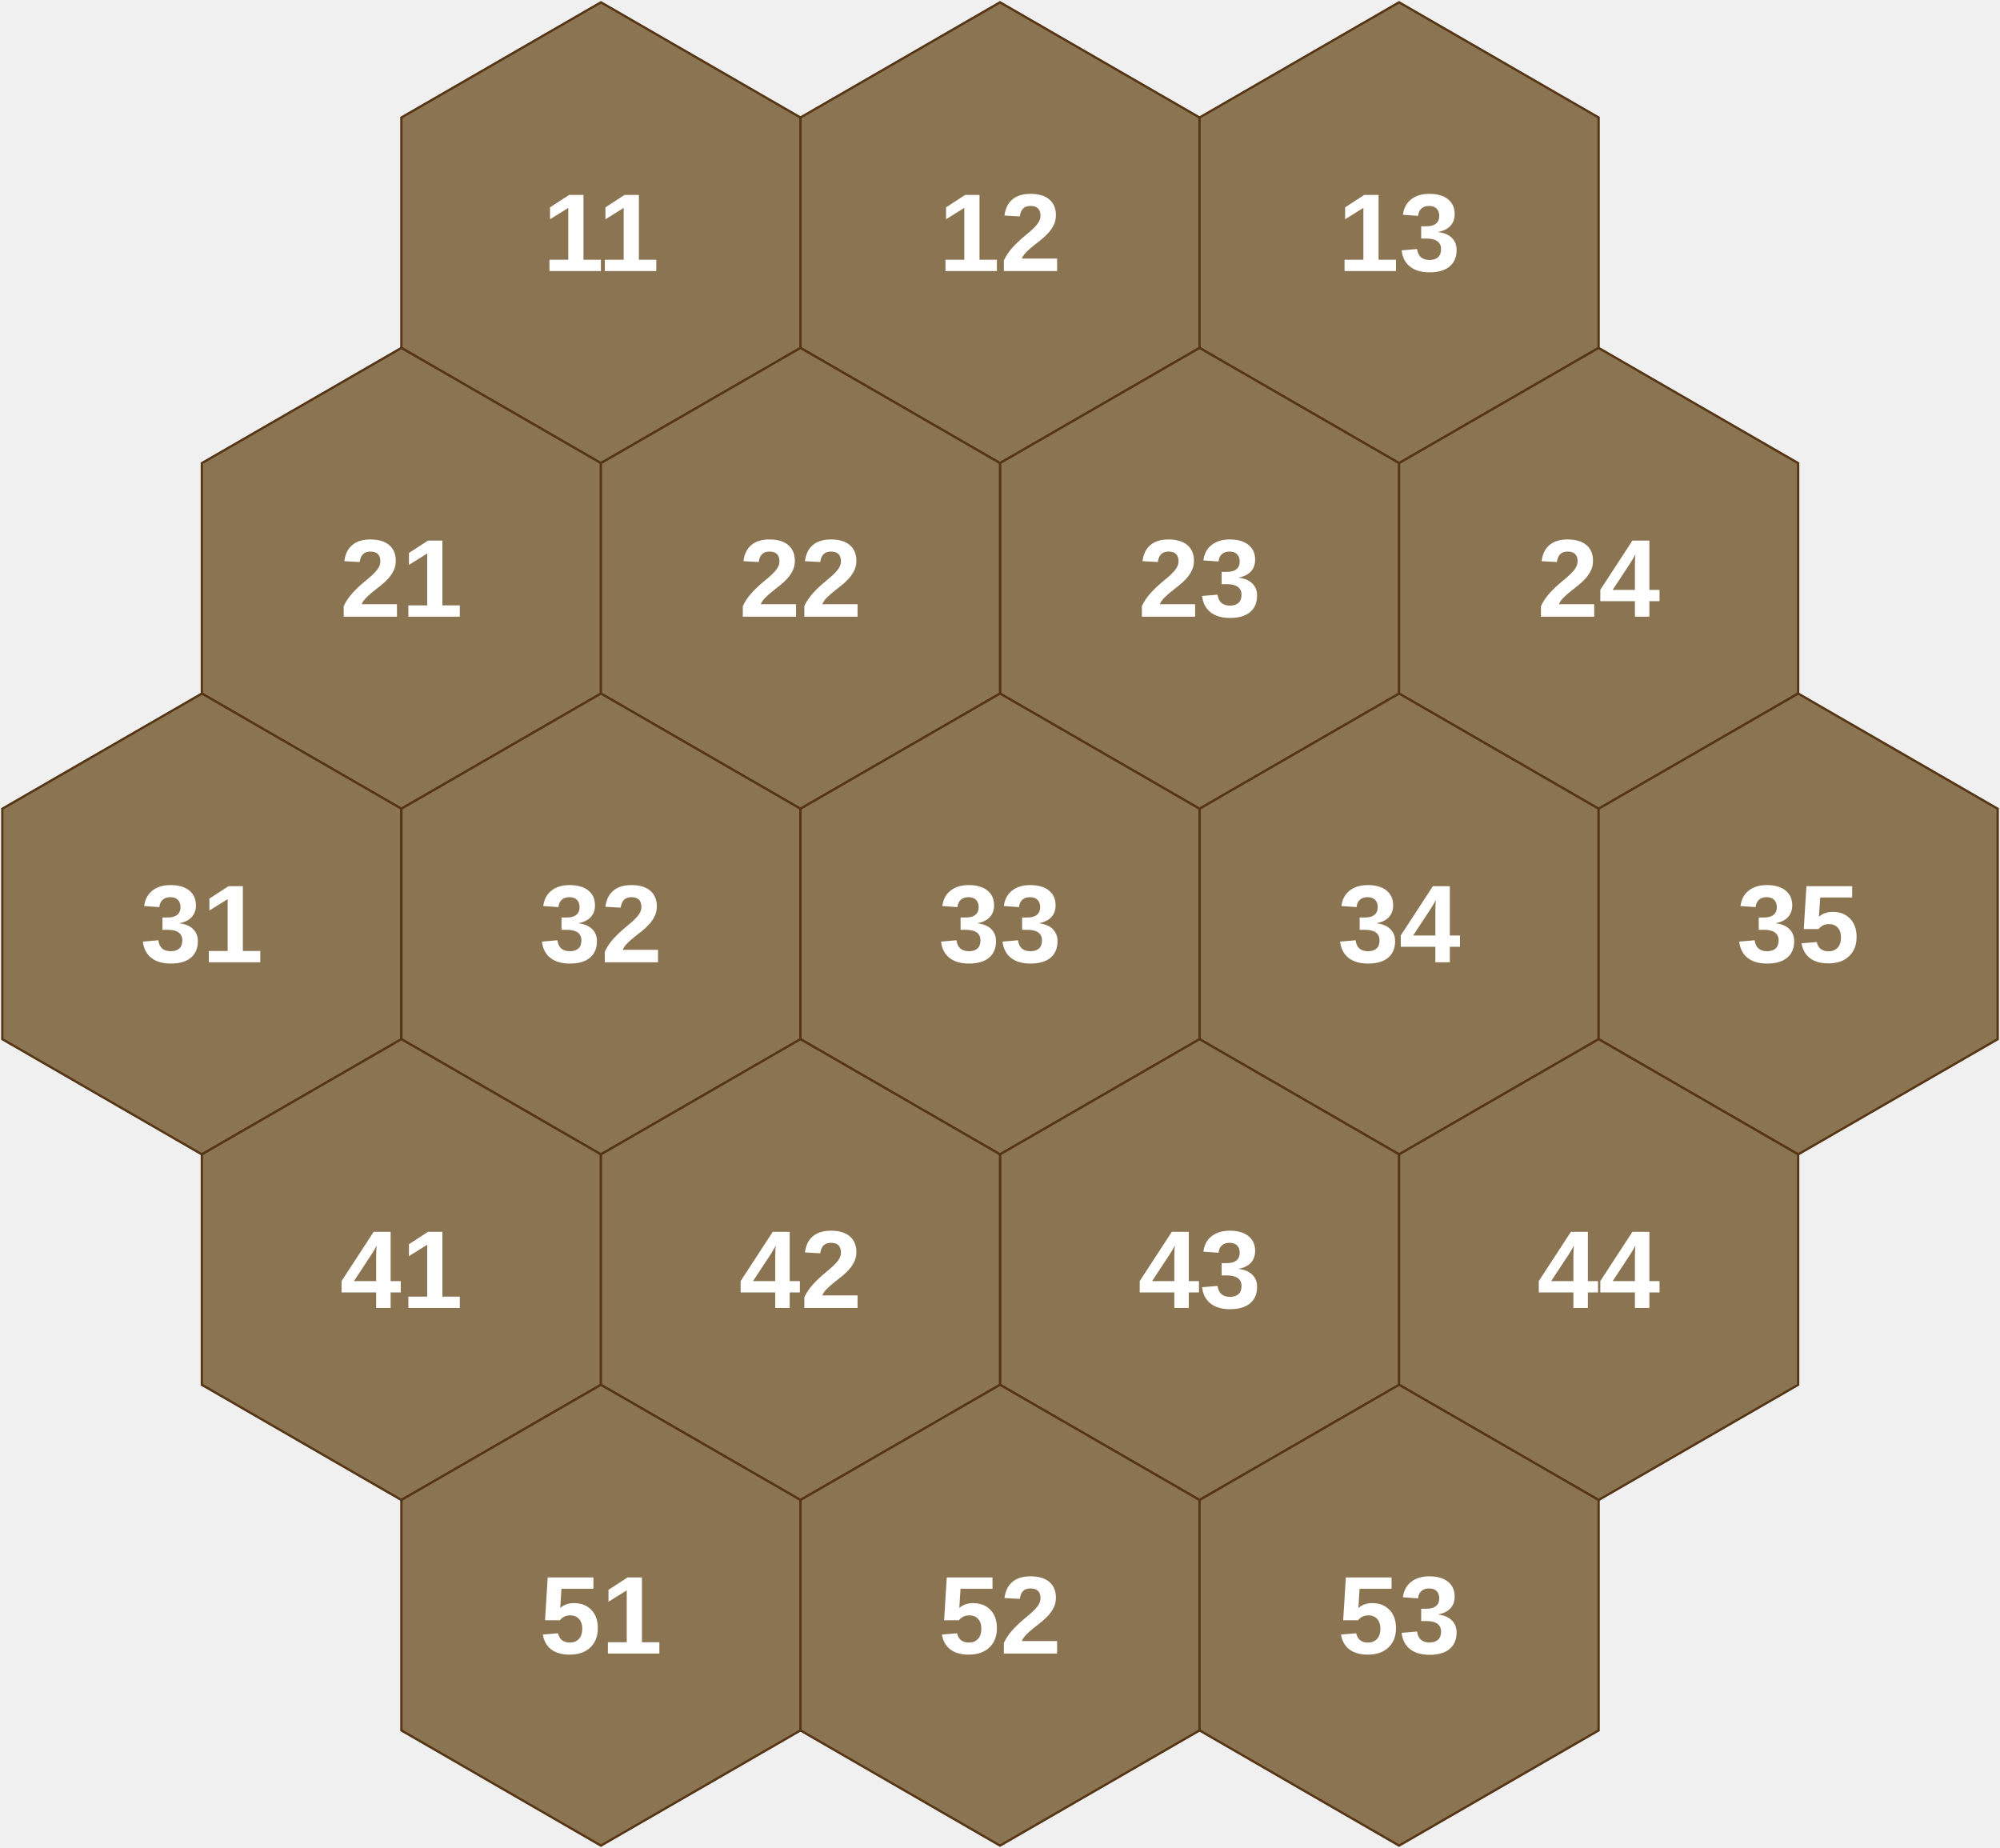
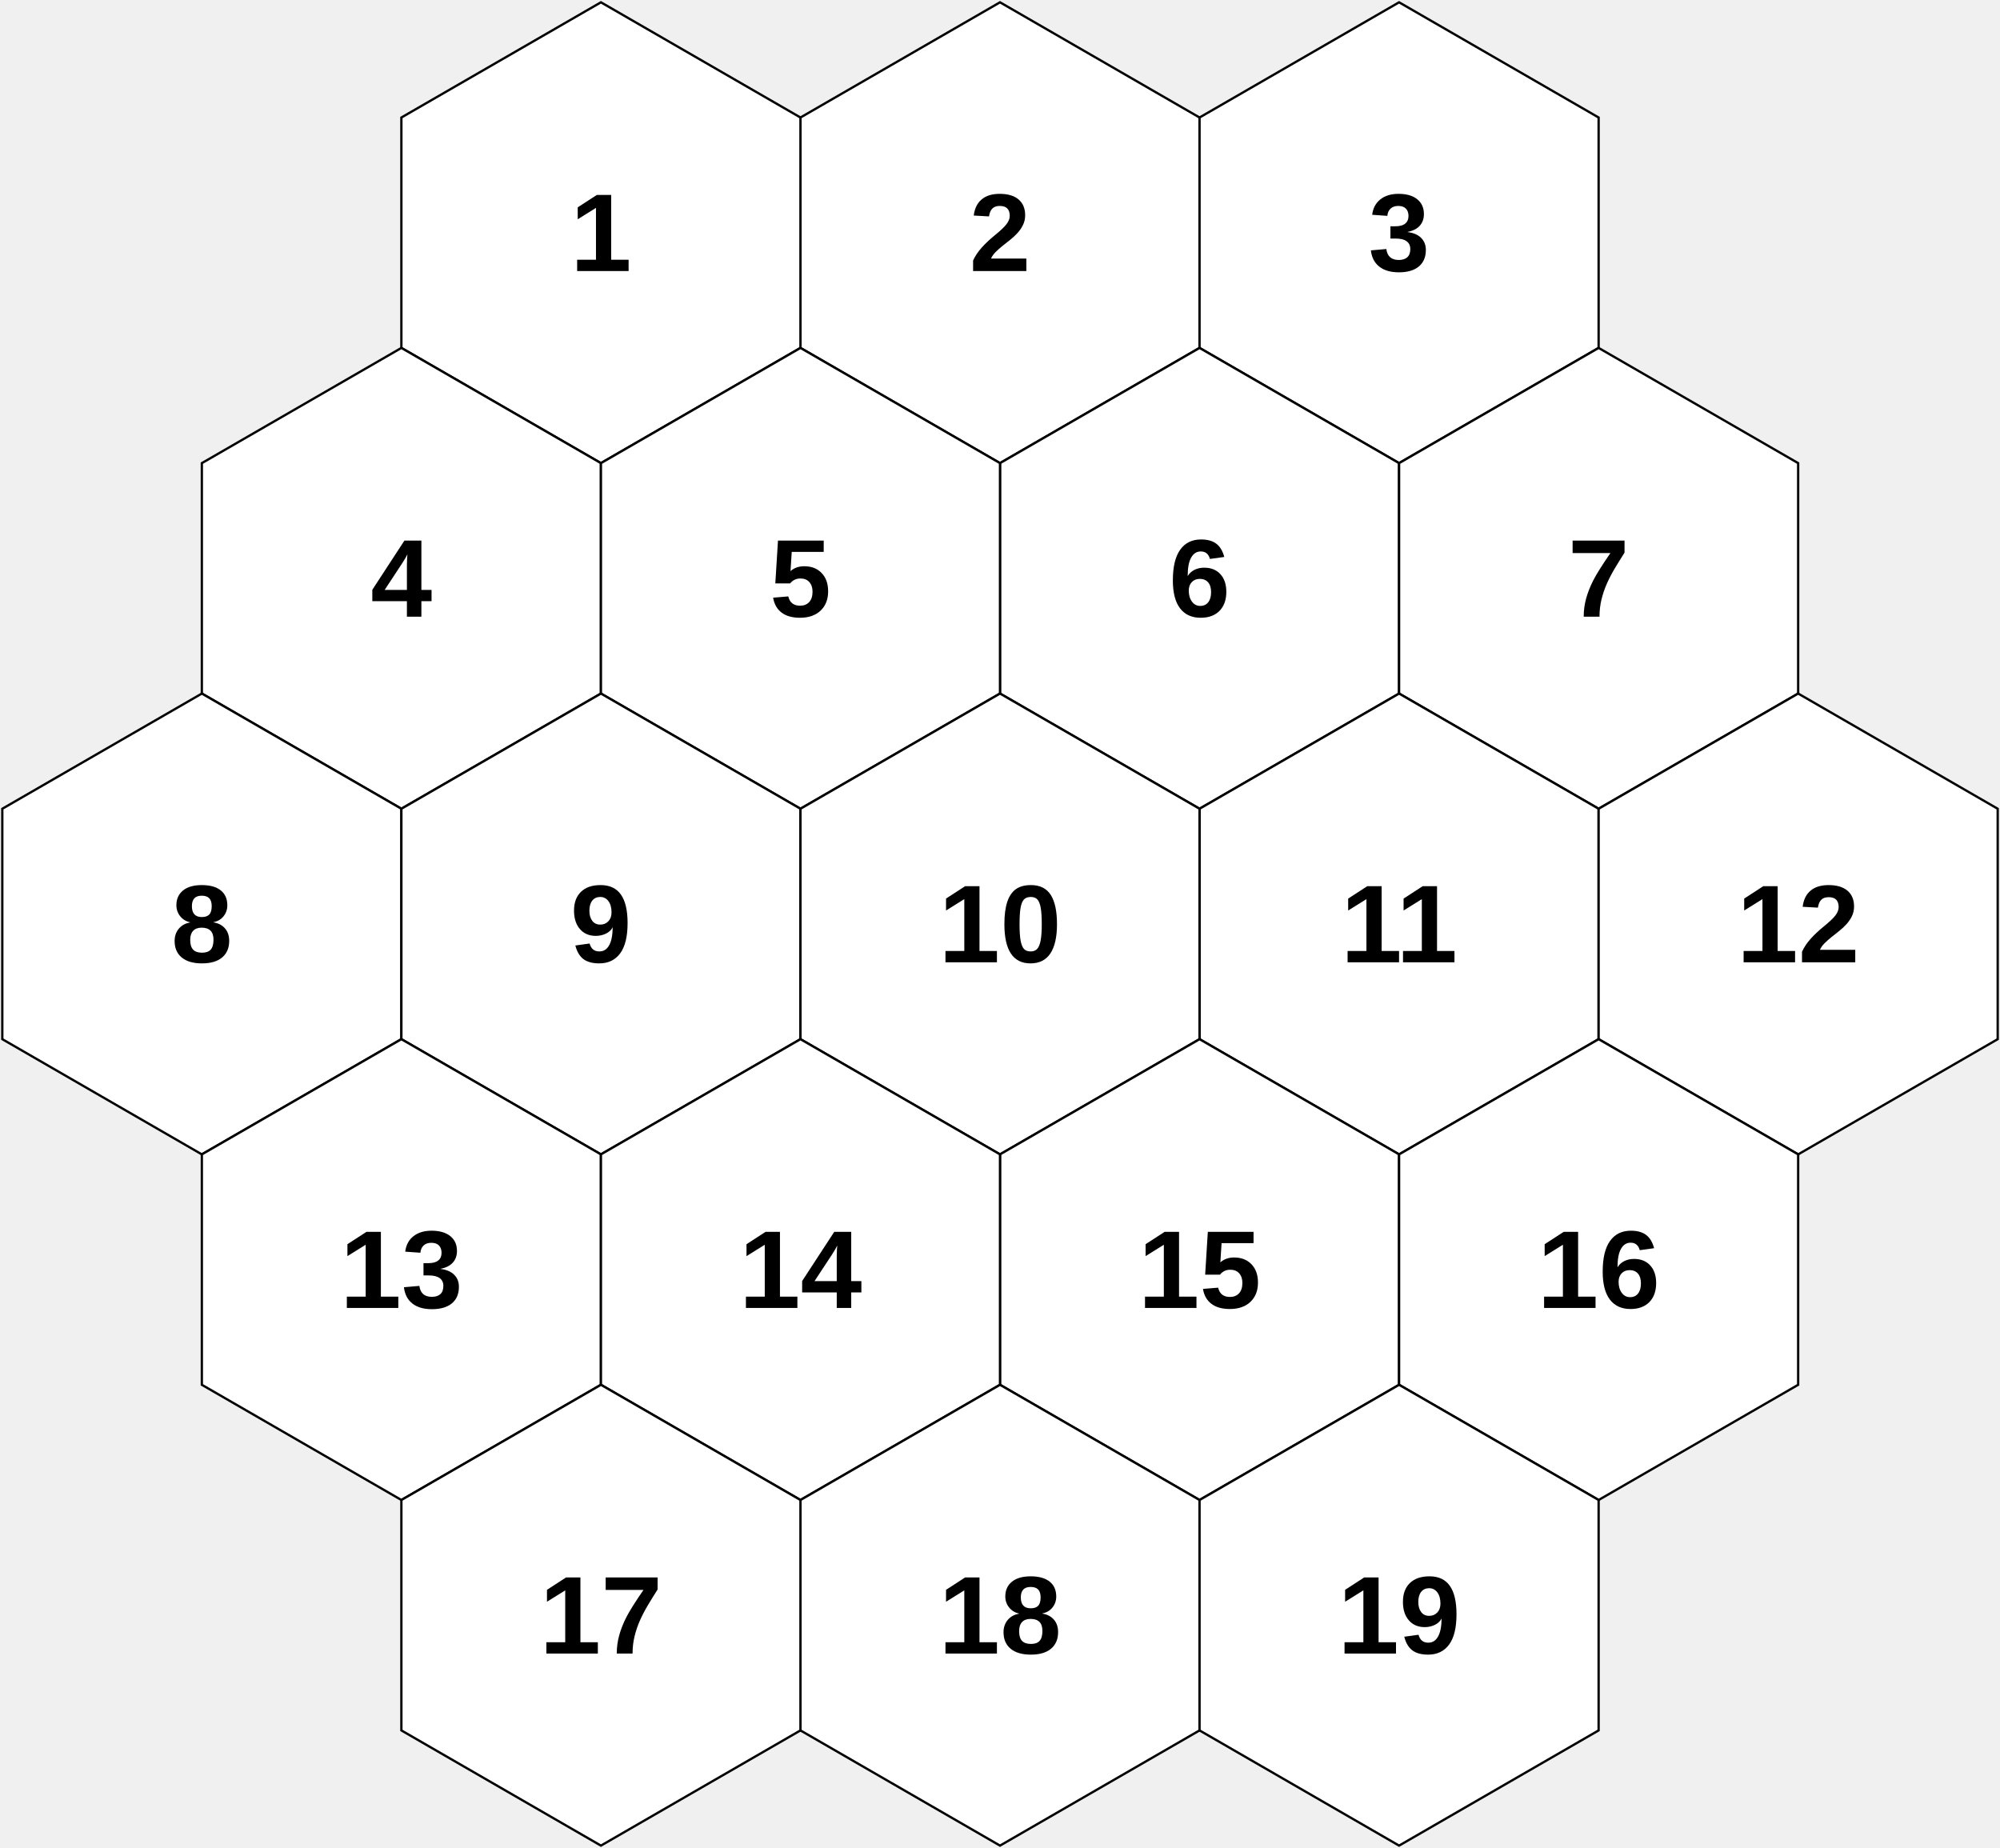
<svg xmlns="http://www.w3.org/2000/svg" width="868" height="802" viewBox="-34 -1 868 802">
-   <polygon points="400,0 486.6,50 486.6,150 400,200 313.4,150 313.4,50" fill="#8b7452" stroke="#563515" />
-   <text x="400" y="100" font-family="Arial" font-size="48" fill="white" font-weight="bold" text-anchor="middle" dominant-baseline="central">12</text>
-   <polygon points="226.8,0 313.4,50 313.4,150 226.8,200 140.2,150 140.2,50" fill="#8b7452" stroke="#563515" />
-   <text x="226.8" y="100" font-family="Arial" font-size="48" fill="white" font-weight="bold" text-anchor="middle" dominant-baseline="central">11</text>
-   <polygon points="573.2,0 659.8,50 659.8,150 573.2,200 486.6,150 486.6,50" fill="#8b7452" stroke="#563515" />
-   <text x="573.2" y="100" font-family="Arial" font-size="48" fill="white" font-weight="bold" text-anchor="middle" dominant-baseline="central">13</text>
-   <polygon points="140.2,150 226.8,200 226.8,300 140.2,350 53.6,300 53.6,200" fill="#8b7452" stroke="#563515" />
-   <text x="140.2" y="250" font-family="Arial" font-size="48" fill="white" font-weight="bold" text-anchor="middle" dominant-baseline="central">21</text>
-   <polygon points="486.6,150 573.2,200 573.2,300 486.6,350 400,300 400,200" fill="#8b7452" stroke="#563515" />
-   <text x="486.6" y="250" font-family="Arial" font-size="48" fill="white" font-weight="bold" text-anchor="middle" dominant-baseline="central">23</text>
-   <polygon points="313.4,150 400,200 400,300 313.4,350 226.8,300 226.8,200" fill="#8b7452" stroke="#563515" />
-   <text x="313.4" y="250" font-family="Arial" font-size="48" fill="white" font-weight="bold" text-anchor="middle" dominant-baseline="central">22</text>
-   <polygon points="659.8,150 746.4,200 746.4,300 659.8,350 573.2,300 573.2,200" fill="#8b7452" stroke="#563515" />
-   <text x="659.8" y="250" font-family="Arial" font-size="48" fill="white" font-weight="bold" text-anchor="middle" dominant-baseline="central">24</text>
-   <polygon points="53.6,300 140.2,350 140.2,450 53.6,500 -33,450 -33,350" fill="#8b7452" stroke="#563515" />
-   <text x="53.6" y="400" font-family="Arial" font-size="48" fill="white" font-weight="bold" text-anchor="middle" dominant-baseline="central">31</text>
-   <polygon points="226.8,300 313.4,350 313.4,450 226.8,500 140.2,450 140.2,350" fill="#8b7452" stroke="#563515" />
-   <text x="226.8" y="400" font-family="Arial" font-size="48" fill="white" font-weight="bold" text-anchor="middle" dominant-baseline="central">32</text>
-   <polygon points="573.2,300 659.8,350 659.8,450 573.2,500 486.6,450 486.6,350" fill="#8b7452" stroke="#563515" />
-   <text x="573.2" y="400" font-family="Arial" font-size="48" fill="white" font-weight="bold" text-anchor="middle" dominant-baseline="central">34</text>
-   <polygon points="400,300 486.6,350 486.6,450 400,500 313.4,450 313.4,350" fill="#8b7452" stroke="#563515" />
-   <text x="400" y="400" font-family="Arial" font-size="48" fill="white" font-weight="bold" text-anchor="middle" dominant-baseline="central">33</text>
-   <polygon points="746.4,300 833,350 833,450 746.4,500 659.8,450 659.8,350" fill="#8b7452" stroke="#563515" />
-   <text x="746.4" y="400" font-family="Arial" font-size="48" fill="white" font-weight="bold" text-anchor="middle" dominant-baseline="central">35</text>
-   <polygon points="140.2,450 226.8,500 226.8,600 140.2,650 53.6,600 53.6,500" fill="#8b7452" stroke="#563515" />
-   <text x="140.2" y="550" font-family="Arial" font-size="48" fill="white" font-weight="bold" text-anchor="middle" dominant-baseline="central">41</text>
-   <polygon points="486.6,450 573.2,500 573.2,600 486.6,650 400,600 400,500" fill="#8b7452" stroke="#563515" />
-   <text x="486.6" y="550" font-family="Arial" font-size="48" fill="white" font-weight="bold" text-anchor="middle" dominant-baseline="central">43</text>
-   <polygon points="313.4,450 400,500 400,600 313.4,650 226.8,600 226.8,500" fill="#8b7452" stroke="#563515" />
-   <text x="313.4" y="550" font-family="Arial" font-size="48" fill="white" font-weight="bold" text-anchor="middle" dominant-baseline="central">42</text>
-   <polygon points="659.8,450 746.4,500 746.4,600 659.8,650 573.2,600 573.2,500" fill="#8b7452" stroke="#563515" />
-   <text x="659.8" y="550" font-family="Arial" font-size="48" fill="white" font-weight="bold" text-anchor="middle" dominant-baseline="central">44</text>
-   <polygon points="400,600 486.6,650 486.6,750 400,800 313.4,750 313.4,650" fill="#8b7452" stroke="#563515" />
-   <text x="400" y="700" font-family="Arial" font-size="48" fill="white" font-weight="bold" text-anchor="middle" dominant-baseline="central">52</text>
-   <polygon points="226.8,600 313.4,650 313.4,750 226.8,800 140.2,750 140.2,650" fill="#8b7452" stroke="#563515" />
-   <text x="226.8" y="700" font-family="Arial" font-size="48" fill="white" font-weight="bold" text-anchor="middle" dominant-baseline="central">51</text>
-   <polygon points="573.2,600 659.8,650 659.8,750 573.2,800 486.6,750 486.6,650" fill="#8b7452" stroke="#563515" />
-   <text x="573.2" y="700" font-family="Arial" font-size="48" fill="white" font-weight="bold" text-anchor="middle" dominant-baseline="central">53</text>
+   <polygon points="400,0 486.6,50 486.6,150 400,200 313.4,150 313.4,50" fill="#ffffff" stroke="#000000" />
+   <text x="400" y="100" font-family="Arial" font-size="48" fill="#000000" font-weight="bold" text-anchor="middle" dominant-baseline="central">2</text>
+   <polygon points="226.8,0 313.4,50 313.4,150 226.8,200 140.2,150 140.2,50" fill="#ffffff" stroke="#000000" />
+   <text x="226.8" y="100" font-family="Arial" font-size="48" fill="#000000" font-weight="bold" text-anchor="middle" dominant-baseline="central">1</text>
+   <polygon points="573.2,0 659.8,50 659.8,150 573.2,200 486.6,150 486.6,50" fill="#ffffff" stroke="#000000" />
+   <text x="573.2" y="100" font-family="Arial" font-size="48" fill="#000000" font-weight="bold" text-anchor="middle" dominant-baseline="central">3</text>
+   <polygon points="140.2,150 226.8,200 226.8,300 140.2,350 53.6,300 53.6,200" fill="#ffffff" stroke="#000000" />
+   <text x="140.2" y="250" font-family="Arial" font-size="48" fill="#000000" font-weight="bold" text-anchor="middle" dominant-baseline="central">4</text>
+   <polygon points="486.6,150 573.2,200 573.2,300 486.6,350 400,300 400,200" fill="#ffffff" stroke="#000000" />
+   <text x="486.6" y="250" font-family="Arial" font-size="48" fill="#000000" font-weight="bold" text-anchor="middle" dominant-baseline="central">6</text>
+   <polygon points="313.4,150 400,200 400,300 313.4,350 226.8,300 226.8,200" fill="#ffffff" stroke="#000000" />
+   <text x="313.4" y="250" font-family="Arial" font-size="48" fill="#000000" font-weight="bold" text-anchor="middle" dominant-baseline="central">5</text>
+   <polygon points="659.8,150 746.4,200 746.4,300 659.8,350 573.2,300 573.2,200" fill="#ffffff" stroke="#000000" />
+   <text x="659.8" y="250" font-family="Arial" font-size="48" fill="#000000" font-weight="bold" text-anchor="middle" dominant-baseline="central">7</text>
+   <polygon points="53.6,300 140.2,350 140.2,450 53.6,500 -33,450 -33,350" fill="#ffffff" stroke="#000000" />
+   <text x="53.6" y="400" font-family="Arial" font-size="48" fill="#000000" font-weight="bold" text-anchor="middle" dominant-baseline="central">8</text>
+   <polygon points="226.8,300 313.4,350 313.4,450 226.8,500 140.2,450 140.2,350" fill="#ffffff" stroke="#000000" />
+   <text x="226.8" y="400" font-family="Arial" font-size="48" fill="#000000" font-weight="bold" text-anchor="middle" dominant-baseline="central">9</text>
+   <polygon points="573.2,300 659.8,350 659.8,450 573.2,500 486.6,450 486.6,350" fill="#ffffff" stroke="#000000" />
+   <text x="573.2" y="400" font-family="Arial" font-size="48" fill="#000000" font-weight="bold" text-anchor="middle" dominant-baseline="central">11</text>
+   <polygon points="400,300 486.6,350 486.6,450 400,500 313.4,450 313.4,350" fill="#ffffff" stroke="#000000" />
+   <text x="400" y="400" font-family="Arial" font-size="48" fill="#000000" font-weight="bold" text-anchor="middle" dominant-baseline="central">10</text>
+   <polygon points="746.4,300 833,350 833,450 746.4,500 659.8,450 659.8,350" fill="#ffffff" stroke="#000000" />
+   <text x="746.4" y="400" font-family="Arial" font-size="48" fill="#000000" font-weight="bold" text-anchor="middle" dominant-baseline="central">12</text>
+   <polygon points="140.2,450 226.8,500 226.8,600 140.2,650 53.6,600 53.6,500" fill="#ffffff" stroke="#000000" />
+   <text x="140.2" y="550" font-family="Arial" font-size="48" fill="#000000" font-weight="bold" text-anchor="middle" dominant-baseline="central">13</text>
+   <polygon points="486.6,450 573.2,500 573.2,600 486.6,650 400,600 400,500" fill="#ffffff" stroke="#000000" />
+   <text x="486.6" y="550" font-family="Arial" font-size="48" fill="#000000" font-weight="bold" text-anchor="middle" dominant-baseline="central">15</text>
+   <polygon points="313.4,450 400,500 400,600 313.4,650 226.8,600 226.8,500" fill="#ffffff" stroke="#000000" />
+   <text x="313.4" y="550" font-family="Arial" font-size="48" fill="#000000" font-weight="bold" text-anchor="middle" dominant-baseline="central">14</text>
+   <polygon points="659.8,450 746.4,500 746.4,600 659.8,650 573.2,600 573.2,500" fill="#ffffff" stroke="#000000" />
+   <text x="659.8" y="550" font-family="Arial" font-size="48" fill="#000000" font-weight="bold" text-anchor="middle" dominant-baseline="central">16</text>
+   <polygon points="400,600 486.6,650 486.6,750 400,800 313.4,750 313.4,650" fill="#ffffff" stroke="#000000" />
+   <text x="400" y="700" font-family="Arial" font-size="48" fill="#000000" font-weight="bold" text-anchor="middle" dominant-baseline="central">18</text>
+   <polygon points="226.8,600 313.4,650 313.4,750 226.8,800 140.2,750 140.2,650" fill="#ffffff" stroke="#000000" />
+   <text x="226.8" y="700" font-family="Arial" font-size="48" fill="#000000" font-weight="bold" text-anchor="middle" dominant-baseline="central">17</text>
+   <polygon points="573.2,600 659.8,650 659.8,750 573.2,800 486.6,750 486.6,650" fill="#ffffff" stroke="#000000" />
+   <text x="573.2" y="700" font-family="Arial" font-size="48" fill="#000000" font-weight="bold" text-anchor="middle" dominant-baseline="central">19</text>
</svg>
